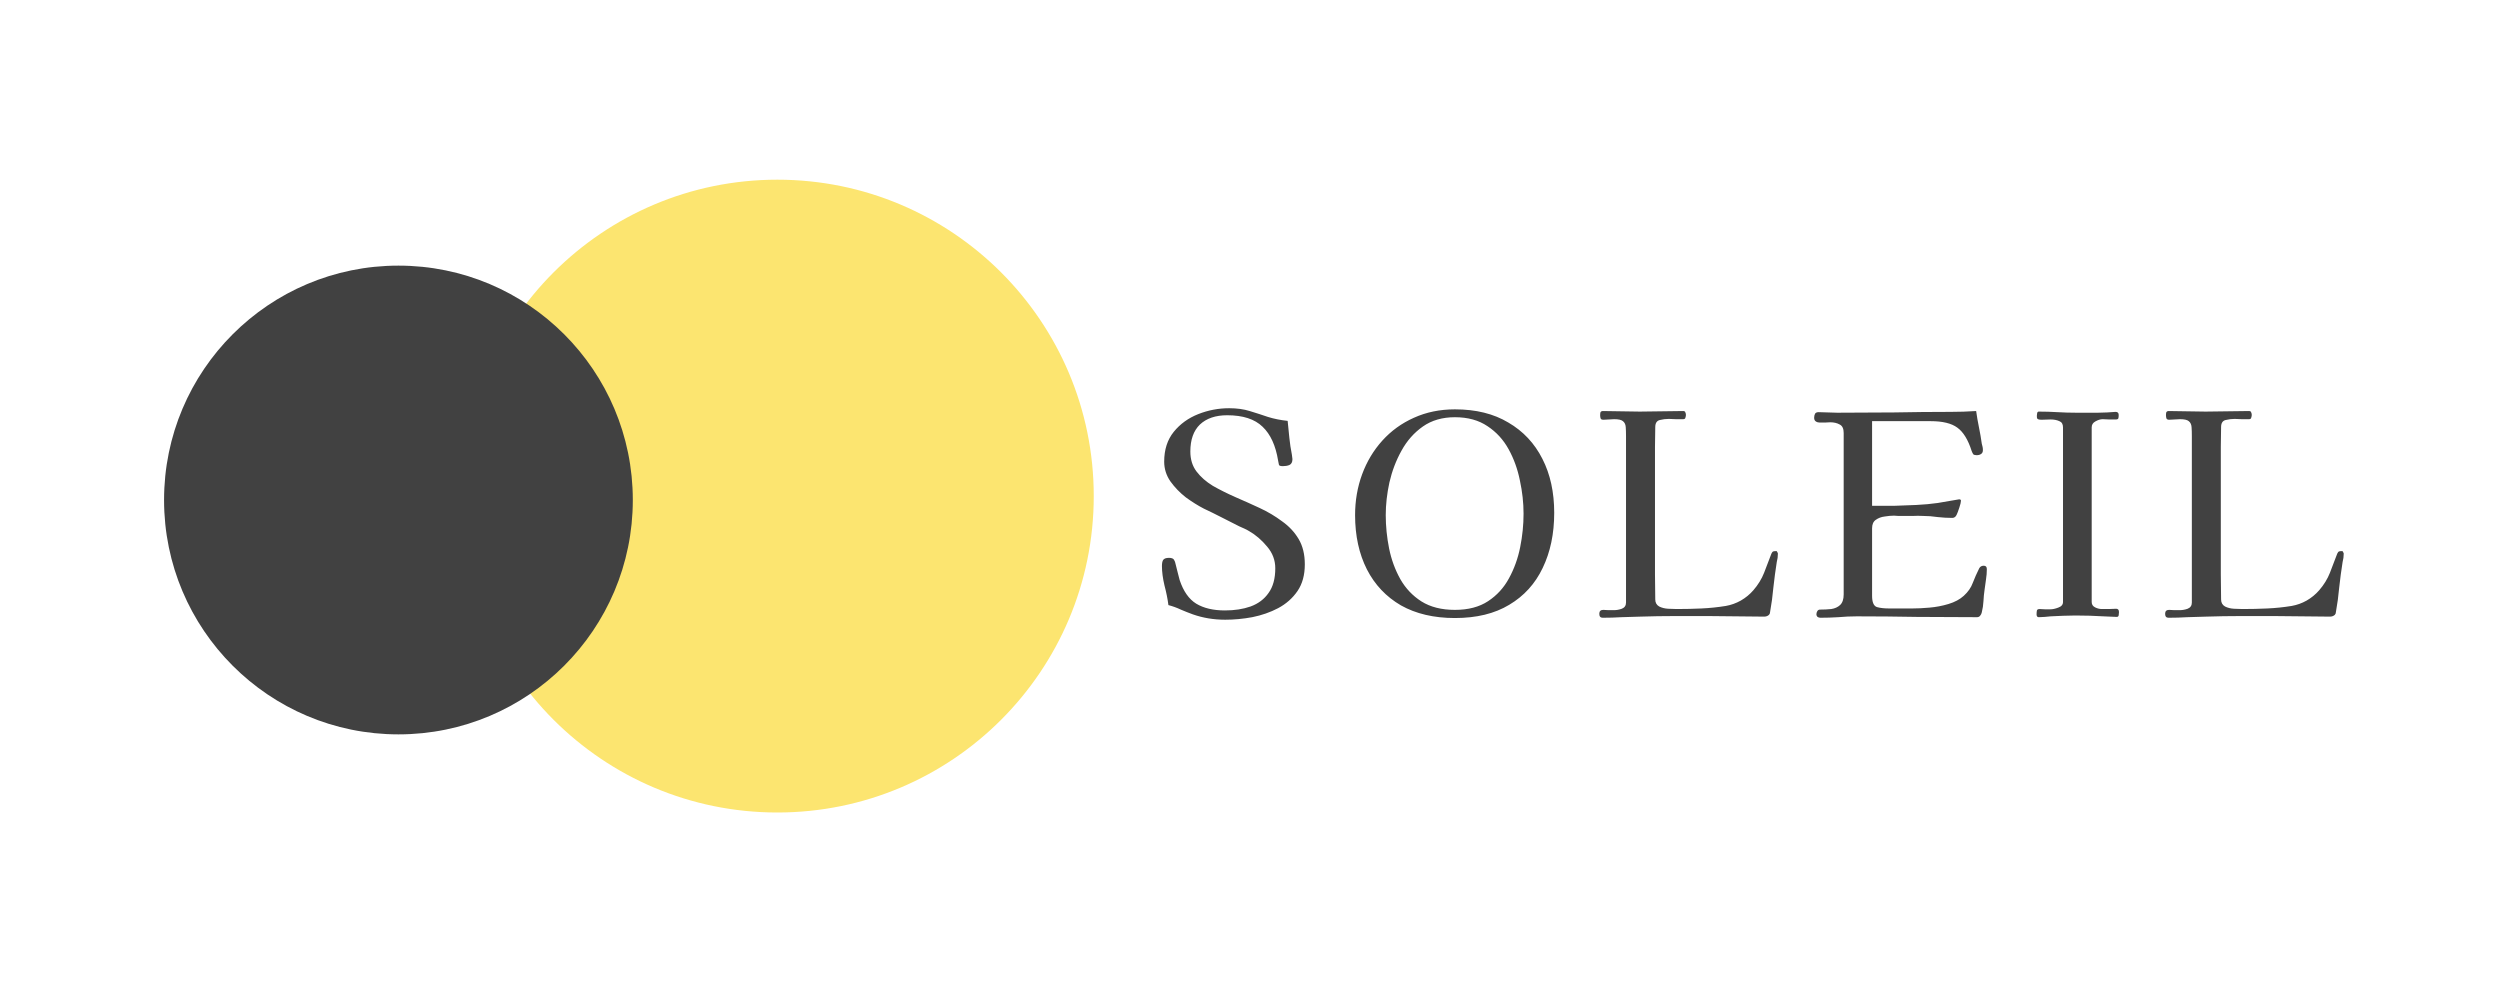
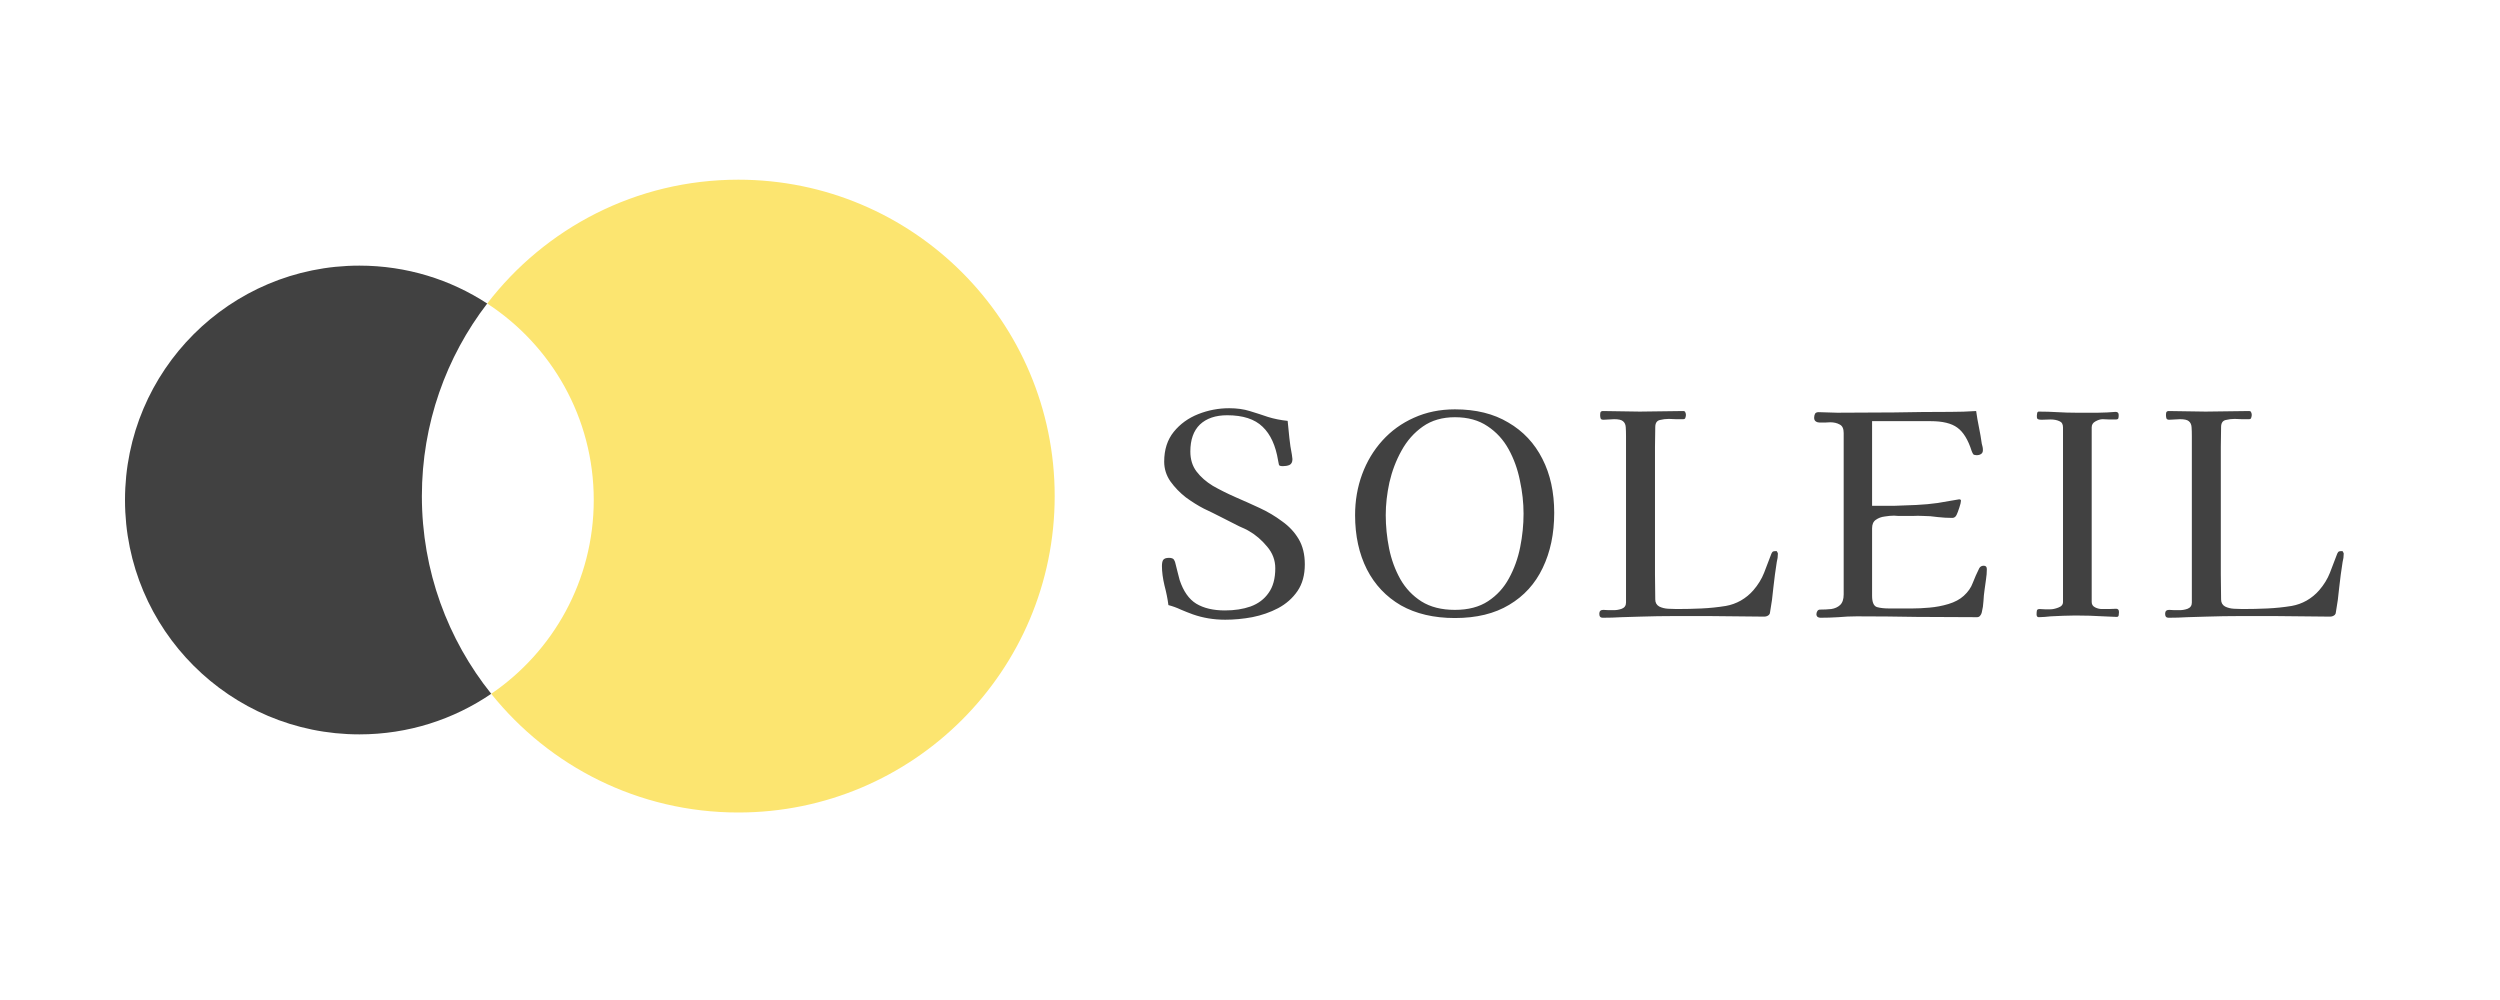
<svg xmlns="http://www.w3.org/2000/svg" width="320" height="128" viewBox="0 0 320 128" fill="none">
-   <circle cx="99.5" cy="63.5" r="40.5" fill="#FCE570" />
-   <circle cx="51" cy="64" r="30" fill="#414141" />
  <path d="M167.016 72.232C167.016 73.6 166.704 74.74 166.08 75.652C165.456 76.564 164.628 77.296 163.596 77.848C162.588 78.376 161.484 78.76 160.284 79C159.108 79.216 157.956 79.324 156.828 79.324C155.364 79.324 153.984 79.096 152.688 78.64C152.16 78.448 151.644 78.244 151.14 78.028C150.636 77.788 150.108 77.596 149.556 77.452C149.46 76.684 149.292 75.844 149.052 74.932C148.836 74.02 148.728 73.192 148.728 72.448C148.728 72.112 148.776 71.86 148.872 71.692C148.992 71.5 149.244 71.404 149.628 71.404C149.964 71.404 150.18 71.488 150.276 71.656C150.372 71.8 150.444 72.004 150.492 72.268C150.588 72.604 150.672 72.94 150.744 73.276C150.816 73.588 150.9 73.912 150.996 74.248C151.476 75.688 152.184 76.696 153.12 77.272C154.08 77.848 155.304 78.136 156.792 78.136C158.016 78.136 159.108 77.968 160.068 77.632C161.052 77.272 161.82 76.696 162.372 75.904C162.948 75.112 163.236 74.056 163.236 72.736C163.236 71.704 162.888 70.78 162.192 69.964C161.496 69.124 160.728 68.464 159.888 67.984C159.696 67.864 159.492 67.756 159.276 67.66C159.06 67.564 158.844 67.468 158.628 67.372C157.884 66.988 157.128 66.604 156.36 66.22C155.616 65.836 154.86 65.464 154.092 65.104C153.348 64.72 152.58 64.24 151.788 63.664C151.02 63.064 150.36 62.38 149.808 61.612C149.28 60.844 149.016 60.004 149.016 59.092C149.016 57.556 149.424 56.284 150.24 55.276C151.056 54.268 152.1 53.512 153.372 53.008C154.644 52.504 155.964 52.252 157.332 52.252C158.316 52.252 159.192 52.372 159.96 52.612C160.752 52.852 161.532 53.104 162.3 53.368C163.068 53.608 163.908 53.776 164.82 53.872C164.892 54.592 164.964 55.312 165.036 56.032C165.108 56.752 165.216 57.472 165.36 58.192C165.384 58.288 165.396 58.384 165.396 58.48C165.42 58.576 165.432 58.672 165.432 58.768C165.432 59.152 165.3 59.404 165.036 59.524C164.796 59.62 164.52 59.668 164.208 59.668C163.896 59.668 163.728 59.608 163.704 59.488C163.68 59.368 163.644 59.188 163.596 58.948C163.284 57.028 162.624 55.588 161.616 54.628C160.608 53.644 159.096 53.152 157.08 53.152C155.592 53.152 154.428 53.548 153.588 54.34C152.772 55.132 152.364 56.284 152.364 57.796C152.364 58.804 152.628 59.656 153.156 60.352C153.684 61.048 154.38 61.66 155.244 62.188C156.132 62.692 157.092 63.172 158.124 63.628C159.18 64.084 160.224 64.552 161.256 65.032C162.288 65.512 163.236 66.076 164.1 66.724C164.988 67.348 165.696 68.104 166.224 68.992C166.752 69.88 167.016 70.96 167.016 72.232ZM195.015 65.752C195.015 64.36 194.859 62.944 194.547 61.504C194.259 60.064 193.779 58.732 193.107 57.508C192.435 56.284 191.535 55.3 190.407 54.556C189.279 53.788 187.887 53.404 186.231 53.404C184.623 53.404 183.255 53.8 182.127 54.592C180.999 55.384 180.087 56.416 179.391 57.688C178.695 58.936 178.179 60.292 177.843 61.756C177.531 63.196 177.375 64.588 177.375 65.932C177.375 67.348 177.519 68.776 177.807 70.216C178.095 71.632 178.575 72.94 179.247 74.14C179.919 75.316 180.819 76.264 181.947 76.984C183.099 77.704 184.527 78.064 186.231 78.064C187.935 78.064 189.351 77.692 190.479 76.948C191.607 76.204 192.495 75.232 193.143 74.032C193.815 72.808 194.295 71.476 194.583 70.036C194.871 68.596 195.015 67.168 195.015 65.752ZM198.939 65.644C198.939 68.308 198.447 70.66 197.463 72.7C196.503 74.716 195.075 76.288 193.179 77.416C191.307 78.544 188.991 79.108 186.231 79.108C183.543 79.108 181.239 78.568 179.319 77.488C177.423 76.384 175.971 74.848 174.963 72.88C173.955 70.888 173.451 68.572 173.451 65.932C173.451 64.084 173.751 62.344 174.351 60.712C174.951 59.08 175.815 57.64 176.943 56.392C178.071 55.144 179.415 54.172 180.975 53.476C182.559 52.756 184.311 52.396 186.231 52.396C188.919 52.396 191.199 52.96 193.071 54.088C194.967 55.192 196.419 56.74 197.427 58.732C198.435 60.7 198.939 63.004 198.939 65.644ZM227.57 70.864C227.57 71.032 227.558 71.212 227.534 71.404C227.51 71.572 227.474 71.752 227.426 71.944C227.258 73 227.114 74.08 226.994 75.184C226.898 76.264 226.754 77.332 226.562 78.388C226.562 78.508 226.514 78.616 226.418 78.712C226.25 78.856 226.046 78.928 225.806 78.928C224.63 78.928 223.454 78.916 222.278 78.892C221.102 78.868 219.914 78.856 218.714 78.856C217.25 78.856 215.786 78.856 214.322 78.856C212.882 78.856 211.43 78.88 209.966 78.928C209.15 78.952 208.346 78.976 207.554 79C206.762 79.048 205.958 79.072 205.142 79.072C204.854 79.072 204.71 78.904 204.71 78.568C204.71 78.232 204.878 78.064 205.214 78.064C205.454 78.064 205.682 78.076 205.898 78.1C206.138 78.1 206.366 78.1 206.582 78.1C206.918 78.1 207.254 78.04 207.59 77.92C207.95 77.776 208.13 77.512 208.13 77.128V55.852C208.13 55.372 208.118 54.976 208.094 54.664C208.07 54.328 207.95 54.076 207.734 53.908C207.542 53.74 207.17 53.656 206.618 53.656C206.378 53.656 206.15 53.668 205.934 53.692C205.718 53.716 205.49 53.728 205.25 53.728C205.058 53.728 204.938 53.68 204.89 53.584C204.842 53.464 204.818 53.32 204.818 53.152C204.818 53.008 204.83 52.888 204.854 52.792C204.902 52.672 205.01 52.612 205.178 52.612C205.97 52.612 206.75 52.624 207.518 52.648C208.31 52.672 209.102 52.684 209.894 52.684C210.806 52.684 211.73 52.672 212.666 52.648C213.602 52.624 214.526 52.612 215.438 52.612C215.606 52.612 215.702 52.672 215.726 52.792C215.774 52.888 215.798 52.996 215.798 53.116C215.798 53.212 215.774 53.332 215.726 53.476C215.702 53.596 215.606 53.656 215.438 53.656C215.126 53.656 214.814 53.656 214.502 53.656C214.214 53.632 213.914 53.62 213.602 53.62C213.218 53.62 212.834 53.668 212.45 53.764C212.066 53.86 211.874 54.16 211.874 54.664C211.874 55.504 211.862 56.344 211.838 57.184C211.838 58.024 211.838 58.864 211.838 59.704V70.324C211.838 71.38 211.838 72.448 211.838 73.528C211.862 74.608 211.874 75.676 211.874 76.732C211.874 77.14 212.042 77.44 212.378 77.632C212.714 77.8 213.098 77.896 213.53 77.92C213.962 77.944 214.322 77.956 214.61 77.956C215.666 77.956 216.722 77.932 217.778 77.884C218.834 77.836 219.878 77.728 220.91 77.56C221.582 77.44 222.218 77.212 222.818 76.876C223.442 76.516 223.982 76.072 224.438 75.544C225.038 74.848 225.494 74.104 225.806 73.312C226.118 72.496 226.43 71.68 226.742 70.864C226.814 70.696 226.898 70.6 226.994 70.576C227.09 70.552 227.21 70.54 227.354 70.54C227.426 70.54 227.474 70.588 227.498 70.684C227.546 70.756 227.57 70.816 227.57 70.864ZM254.315 72.844C254.315 73.276 254.279 73.72 254.207 74.176C254.135 74.608 254.075 75.04 254.027 75.472C253.955 75.952 253.907 76.444 253.883 76.948C253.859 77.428 253.787 77.908 253.667 78.388C253.643 78.532 253.571 78.676 253.451 78.82C253.355 78.94 253.223 79 253.055 79C250.487 79 247.919 78.988 245.351 78.964C242.783 78.916 240.215 78.892 237.647 78.892C236.879 78.892 236.099 78.928 235.307 79C234.539 79.048 233.771 79.072 233.003 79.072C232.883 79.072 232.763 79.036 232.643 78.964C232.547 78.868 232.499 78.76 232.499 78.64C232.499 78.496 232.535 78.364 232.607 78.244C232.679 78.1 232.799 78.028 232.967 78.028C233.471 78.028 233.951 78.004 234.407 77.956C234.863 77.884 235.235 77.716 235.523 77.452C235.835 77.164 235.991 76.708 235.991 76.084V55.42C235.991 54.868 235.823 54.508 235.487 54.34C235.151 54.148 234.743 54.052 234.263 54.052C234.023 54.052 233.795 54.064 233.579 54.088C233.363 54.088 233.147 54.088 232.931 54.088C232.739 54.088 232.571 54.04 232.427 53.944C232.283 53.848 232.211 53.692 232.211 53.476C232.211 53.284 232.247 53.116 232.319 52.972C232.391 52.828 232.547 52.756 232.787 52.756C233.195 52.756 233.591 52.768 233.975 52.792C234.383 52.816 234.779 52.828 235.163 52.828C237.587 52.828 240.011 52.816 242.435 52.792C244.859 52.744 247.271 52.72 249.671 52.72C250.775 52.72 251.867 52.684 252.947 52.612C253.043 53.308 253.163 54.004 253.307 54.7C253.451 55.396 253.571 56.092 253.667 56.788C253.715 56.932 253.751 57.076 253.775 57.22C253.799 57.34 253.811 57.472 253.811 57.616C253.811 57.856 253.727 58.024 253.559 58.12C253.415 58.216 253.235 58.264 253.019 58.264C252.827 58.264 252.683 58.228 252.587 58.156C252.515 58.06 252.443 57.916 252.371 57.724C251.915 56.284 251.303 55.288 250.535 54.736C249.791 54.184 248.651 53.908 247.115 53.908H239.627V64.744C240.563 64.744 241.499 64.744 242.435 64.744C243.371 64.72 244.319 64.684 245.279 64.636C246.263 64.588 247.175 64.504 248.015 64.384C248.879 64.24 249.791 64.084 250.751 63.916H250.787C250.931 63.916 251.003 63.976 251.003 64.096C251.003 64.264 250.931 64.564 250.787 64.996C250.643 65.428 250.535 65.716 250.463 65.86C250.343 66.148 250.151 66.292 249.887 66.292C249.287 66.292 248.663 66.256 248.015 66.184C247.391 66.088 246.767 66.04 246.143 66.04C245.711 66.016 245.279 66.016 244.847 66.04C244.415 66.04 243.971 66.04 243.515 66.04C243.347 66.04 243.167 66.04 242.975 66.04C242.807 66.016 242.627 66.004 242.435 66.004C242.075 66.004 241.679 66.04 241.247 66.112C240.815 66.16 240.431 66.304 240.095 66.544C239.783 66.76 239.627 67.12 239.627 67.624V76.264C239.627 77.08 239.831 77.56 240.239 77.704C240.647 77.824 241.187 77.884 241.859 77.884H244.739C245.411 77.884 246.155 77.848 246.971 77.776C247.811 77.704 248.627 77.548 249.419 77.308C250.211 77.068 250.859 76.72 251.363 76.264C251.915 75.76 252.299 75.208 252.515 74.608C252.755 73.984 253.031 73.36 253.343 72.736C253.463 72.52 253.655 72.412 253.919 72.412C254.183 72.412 254.315 72.556 254.315 72.844ZM271.229 78.352C271.229 78.448 271.217 78.58 271.193 78.748C271.169 78.892 271.085 78.964 270.941 78.964C270.653 78.964 270.365 78.952 270.077 78.928C269.813 78.904 269.537 78.892 269.249 78.892C268.073 78.82 266.873 78.784 265.649 78.784C265.121 78.784 264.593 78.796 264.065 78.82C263.537 78.844 263.009 78.868 262.481 78.892C262.241 78.916 261.989 78.94 261.725 78.964C261.485 78.988 261.233 79 260.969 79C260.777 79 260.681 78.88 260.681 78.64C260.681 78.472 260.693 78.316 260.717 78.172C260.741 78.028 260.861 77.956 261.077 77.956C261.317 77.956 261.545 77.968 261.761 77.992C261.977 77.992 262.205 77.992 262.445 77.992C262.733 77.992 263.069 77.92 263.453 77.776C263.861 77.632 264.065 77.392 264.065 77.056V54.7C264.065 54.292 263.909 54.028 263.597 53.908C263.285 53.764 262.913 53.692 262.481 53.692C262.073 53.692 261.689 53.704 261.329 53.728C260.993 53.728 260.801 53.668 260.753 53.548C260.729 53.5 260.717 53.392 260.717 53.224C260.717 53.128 260.729 53.02 260.753 52.9C260.777 52.756 260.849 52.684 260.969 52.684C261.761 52.684 262.553 52.708 263.345 52.756C264.161 52.804 264.965 52.828 265.757 52.828H267.377C267.761 52.828 268.145 52.828 268.529 52.828C268.937 52.828 269.333 52.816 269.717 52.792C269.909 52.768 270.089 52.756 270.257 52.756C270.449 52.732 270.629 52.72 270.797 52.72C271.061 52.72 271.193 52.852 271.193 53.116C271.193 53.26 271.181 53.392 271.157 53.512C271.133 53.632 271.025 53.692 270.833 53.692C270.545 53.692 270.257 53.692 269.969 53.692C269.705 53.668 269.429 53.656 269.141 53.656C268.853 53.656 268.541 53.752 268.205 53.944C267.893 54.112 267.737 54.364 267.737 54.7V77.056C267.737 77.368 267.881 77.596 268.169 77.74C268.457 77.884 268.745 77.956 269.033 77.956C269.345 77.956 269.645 77.956 269.933 77.956C270.245 77.932 270.557 77.92 270.869 77.92C271.109 77.92 271.229 78.064 271.229 78.352ZM299.996 70.864C299.996 71.032 299.984 71.212 299.96 71.404C299.936 71.572 299.9 71.752 299.852 71.944C299.684 73 299.54 74.08 299.42 75.184C299.324 76.264 299.18 77.332 298.988 78.388C298.988 78.508 298.94 78.616 298.844 78.712C298.676 78.856 298.472 78.928 298.232 78.928C297.056 78.928 295.88 78.916 294.704 78.892C293.528 78.868 292.34 78.856 291.14 78.856C289.676 78.856 288.212 78.856 286.748 78.856C285.308 78.856 283.856 78.88 282.392 78.928C281.576 78.952 280.772 78.976 279.98 79C279.188 79.048 278.384 79.072 277.568 79.072C277.28 79.072 277.136 78.904 277.136 78.568C277.136 78.232 277.304 78.064 277.64 78.064C277.88 78.064 278.108 78.076 278.324 78.1C278.564 78.1 278.792 78.1 279.008 78.1C279.344 78.1 279.68 78.04 280.016 77.92C280.376 77.776 280.556 77.512 280.556 77.128V55.852C280.556 55.372 280.544 54.976 280.52 54.664C280.496 54.328 280.376 54.076 280.16 53.908C279.968 53.74 279.596 53.656 279.044 53.656C278.804 53.656 278.576 53.668 278.36 53.692C278.144 53.716 277.916 53.728 277.676 53.728C277.484 53.728 277.364 53.68 277.316 53.584C277.268 53.464 277.244 53.32 277.244 53.152C277.244 53.008 277.256 52.888 277.28 52.792C277.328 52.672 277.436 52.612 277.604 52.612C278.396 52.612 279.176 52.624 279.944 52.648C280.736 52.672 281.528 52.684 282.32 52.684C283.232 52.684 284.156 52.672 285.092 52.648C286.028 52.624 286.952 52.612 287.864 52.612C288.032 52.612 288.128 52.672 288.152 52.792C288.2 52.888 288.224 52.996 288.224 53.116C288.224 53.212 288.2 53.332 288.152 53.476C288.128 53.596 288.032 53.656 287.864 53.656C287.552 53.656 287.24 53.656 286.928 53.656C286.64 53.632 286.34 53.62 286.028 53.62C285.644 53.62 285.26 53.668 284.876 53.764C284.492 53.86 284.3 54.16 284.3 54.664C284.3 55.504 284.288 56.344 284.264 57.184C284.264 58.024 284.264 58.864 284.264 59.704V70.324C284.264 71.38 284.264 72.448 284.264 73.528C284.288 74.608 284.3 75.676 284.3 76.732C284.3 77.14 284.468 77.44 284.804 77.632C285.14 77.8 285.524 77.896 285.956 77.92C286.388 77.944 286.748 77.956 287.036 77.956C288.092 77.956 289.148 77.932 290.204 77.884C291.26 77.836 292.304 77.728 293.336 77.56C294.008 77.44 294.644 77.212 295.244 76.876C295.868 76.516 296.408 76.072 296.864 75.544C297.464 74.848 297.92 74.104 298.232 73.312C298.544 72.496 298.856 71.68 299.168 70.864C299.24 70.696 299.324 70.6 299.42 70.576C299.516 70.552 299.636 70.54 299.78 70.54C299.852 70.54 299.9 70.588 299.924 70.684C299.972 70.756 299.996 70.816 299.996 70.864Z" fill="#414141" />
+   <path fill-rule="evenodd" clip-rule="evenodd" d="M94.5 104C116.868 104 135 85.868 135 63.5C135 41.133 116.868 23 94.5 23C81.407 23 69.766 29.213 62.362 38.851C70.573 44.203 76 53.468 76 64C76 74.31 70.799 83.406 62.877 88.806C70.299 98.069 81.707 104 94.5 104Z" fill="#FCE570" />
+   <path fill-rule="evenodd" clip-rule="evenodd" d="M62.362 38.851C57.657 35.783 52.036 34 46 34C29.431 34 16 47.431 16 64C16 80.569 29.431 94 46 94C52.258 94 58.069 92.084 62.877 88.806C57.322 81.873 54 73.075 54 63.5C54 54.225 57.118 45.678 62.362 38.851Z" fill="#414141" />
</svg>
